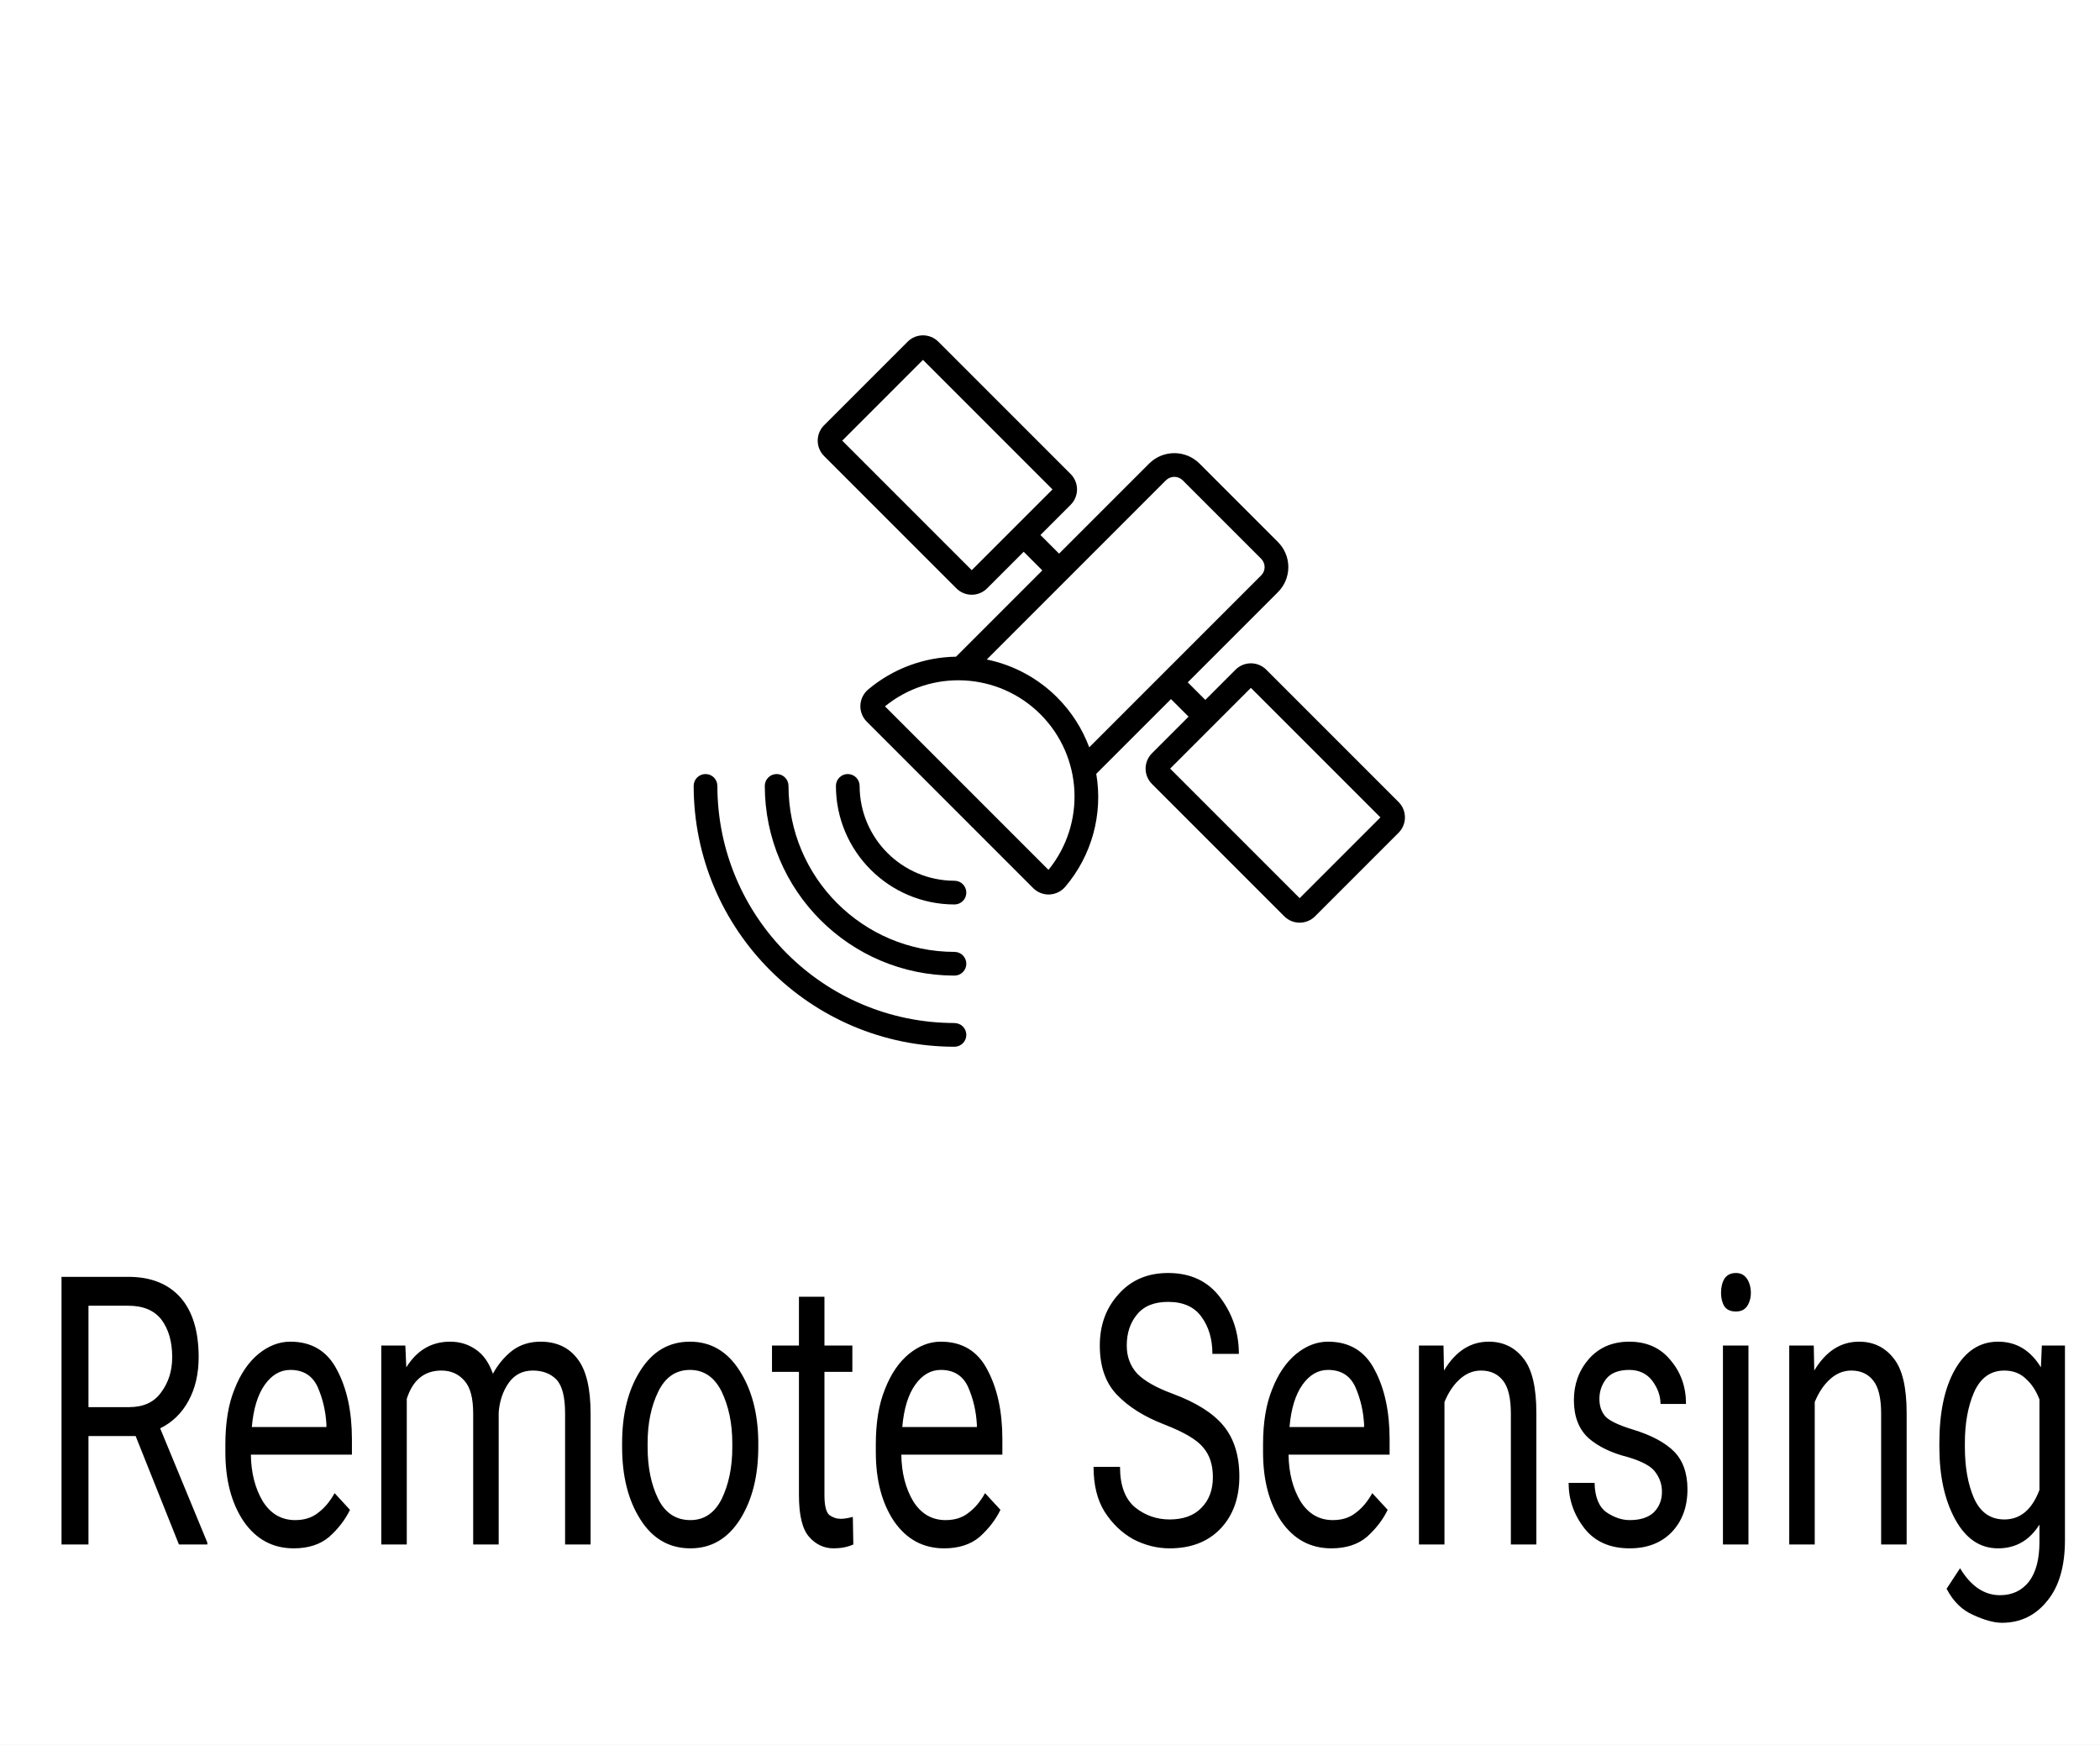
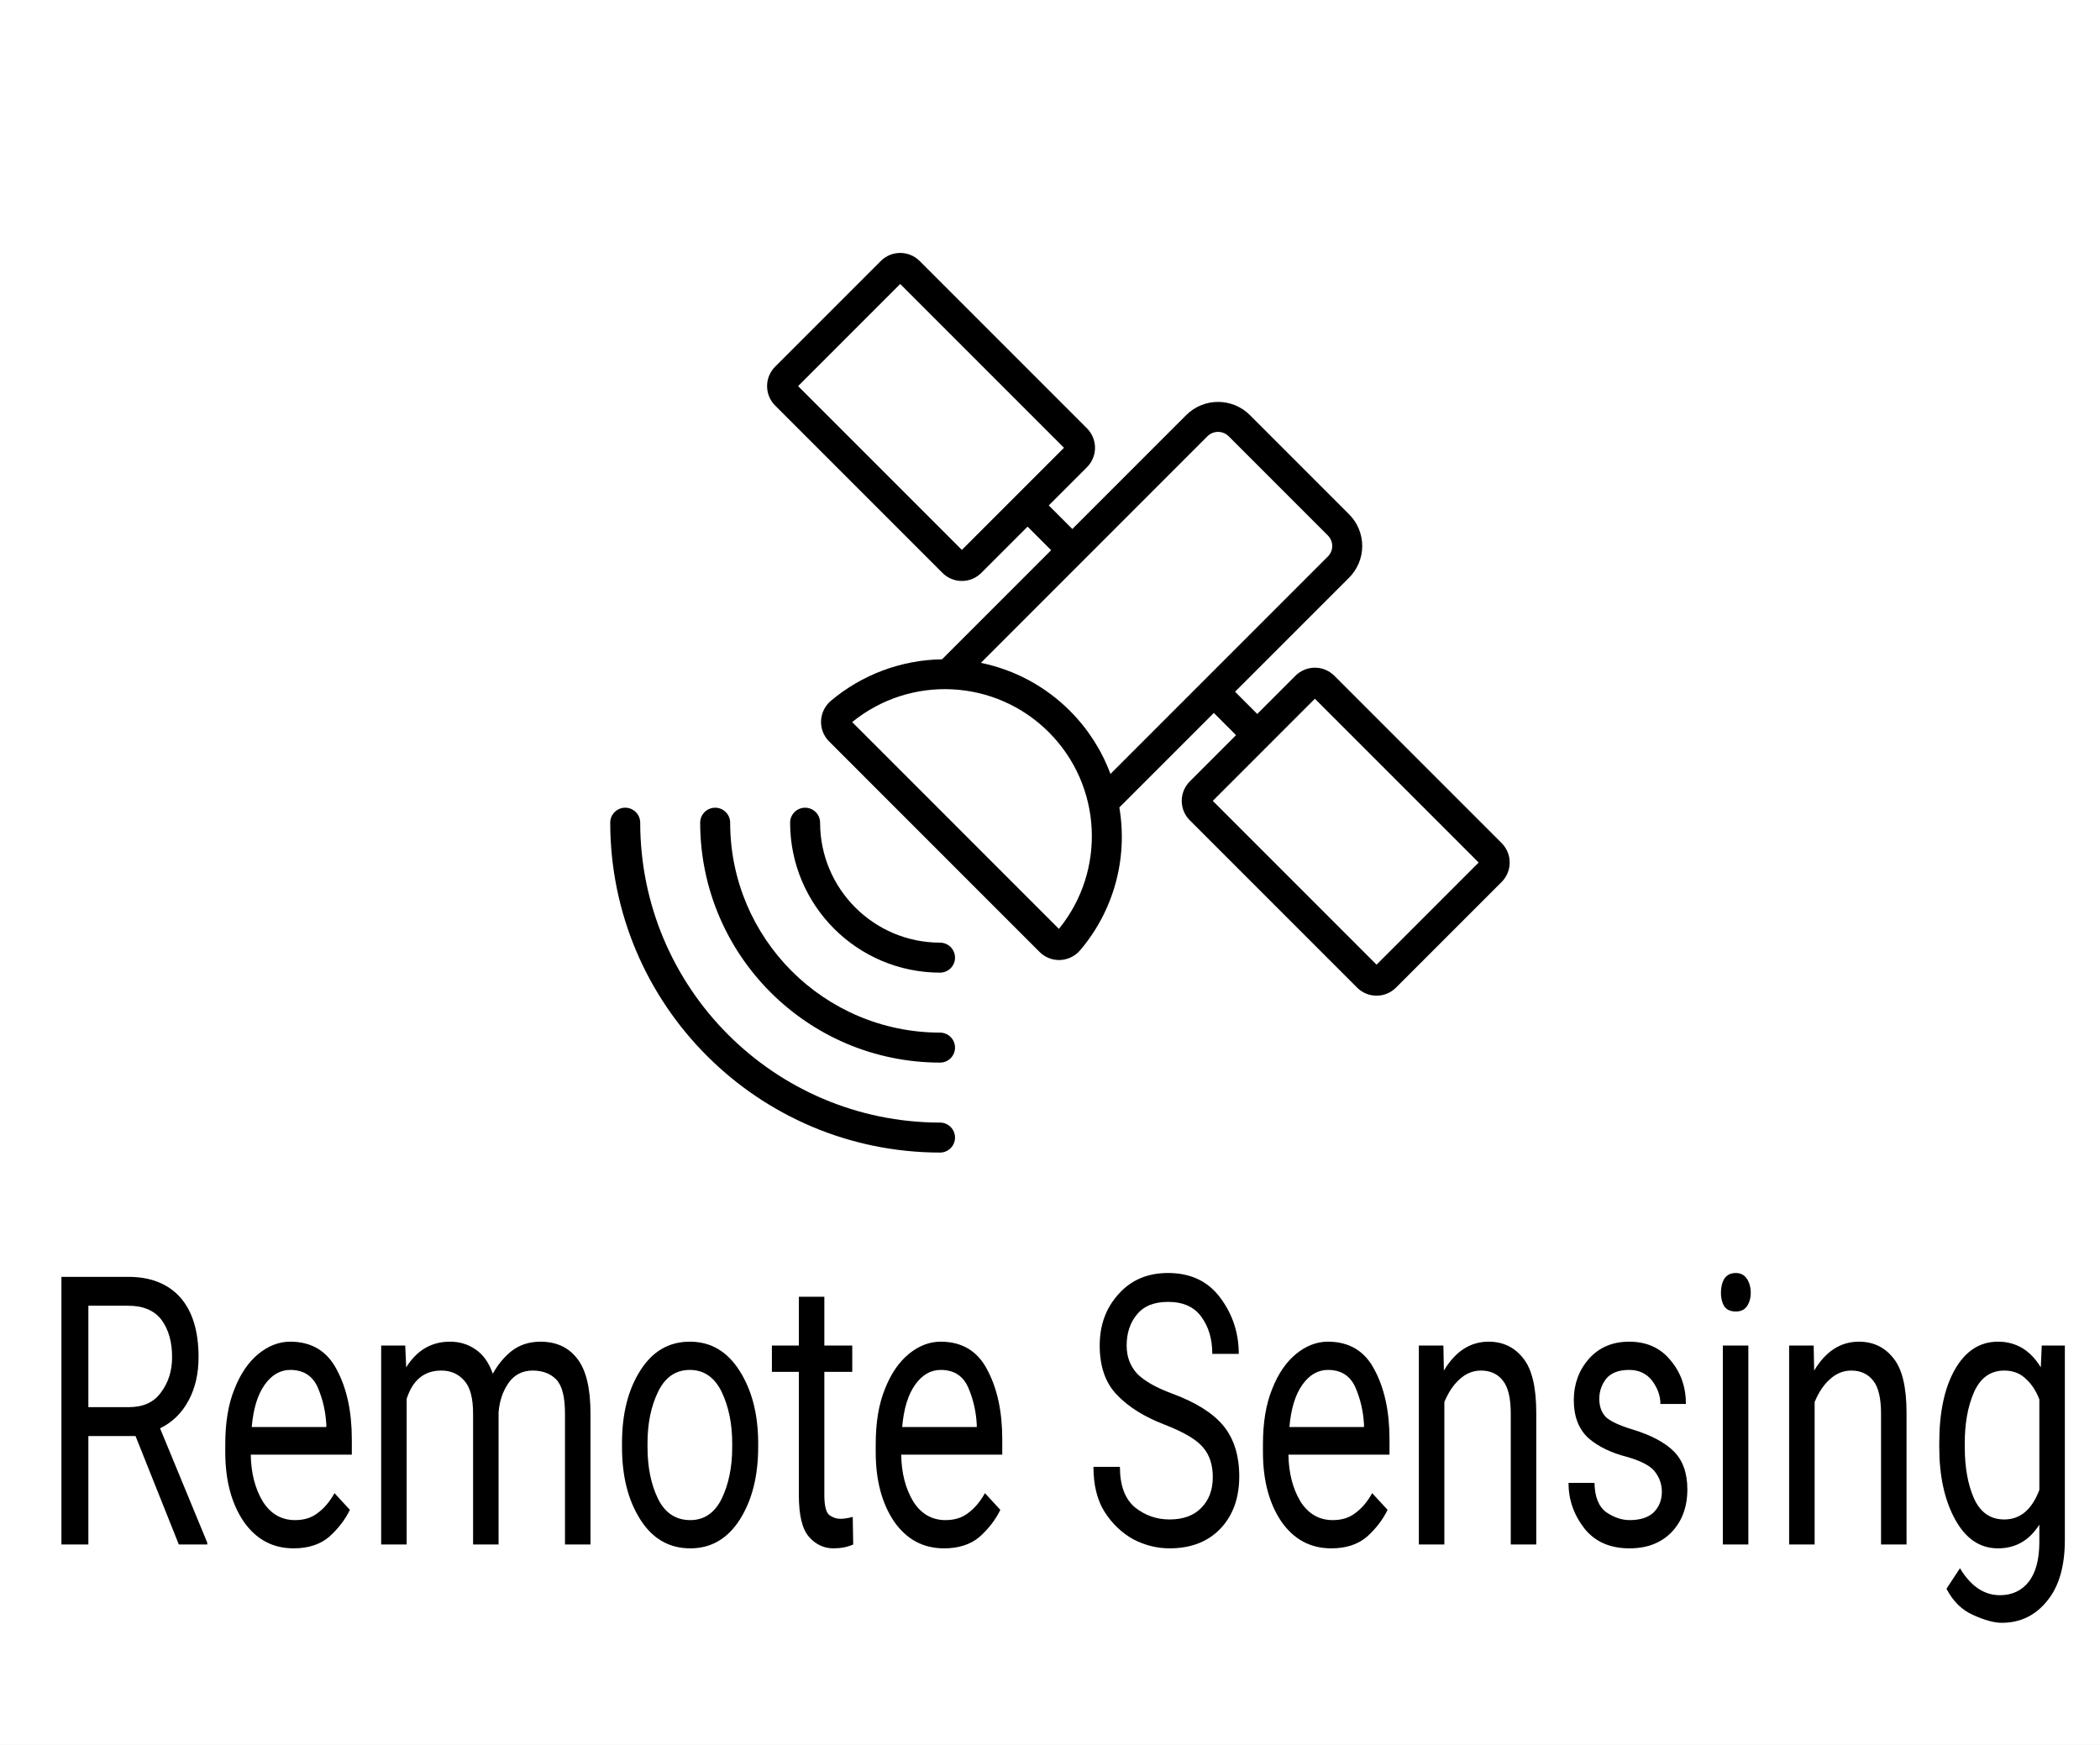
<svg xmlns="http://www.w3.org/2000/svg" width="59.049mm" height="49.049mm" viewBox="0 0 59.049 49.049" version="1.1" id="svg8447">
  <defs id="defs8441" />
-   <g id="layer1" transform="translate(296.3757,2.691133)">
-     <g id="g7811" transform="translate(-53.06789,-139.2086)">
-       <rect y="136.517" x="-243.308" height="49.049" width="59.049" id="rect2415-7-1-7" style="fill:#ffffff;fill-opacity:1;fill-rule:evenodd;stroke:none;stroke-width:0.951;stroke-miterlimit:4;stroke-dasharray:none;stroke-opacity:1" />
-       <text transform="scale(0.8659434,1.15481)" id="text847-2-3" y="155.817" x="-279.728" style="font-style:normal;font-variant:normal;font-weight:normal;font-stretch:normal;font-size:9.165px;line-height:1.25;font-family:Roboto;-inkscape-font-specification:Roboto;letter-spacing:0px;word-spacing:0px;fill:#000000;fill-opacity:1;stroke:none;stroke-width:0.229" xml:space="preserve">
-         <tspan style="stroke-width:0.229" y="155.817" x="-279.728" id="tspan845-7-6">Remote Sensing</tspan>
+   <g id="layer1" transform="translate(119.5251,-97.42857)">
+     <g transform="translate(-613.4695,290.2982)" id="g1902">
+       <rect y="-192.87" x="493.944" height="49.049" width="59.049" id="rect2415-7-1-7-2" style="fill:#ffffff;fill-opacity:1;fill-rule:evenodd;stroke:none;stroke-width:0.951;stroke-miterlimit:4;stroke-dasharray:none;stroke-opacity:1" />
+       <text transform="scale(0.8659434,1.15481)" id="text847-2-3-8" y="-129.414" x="571.658" style="font-style:normal;font-variant:normal;font-weight:normal;font-stretch:normal;font-size:9.165px;line-height:1.25;font-family:Roboto;-inkscape-font-specification:Roboto;letter-spacing:0px;word-spacing:0px;fill:#000000;fill-opacity:1;stroke:none;stroke-width:0.229" xml:space="preserve">
+         <tspan style="stroke-width:0.229" y="-129.414" x="571.658" id="tspan845-7-6-4">Remote Sensing</tspan>
      </text>
-       <g style="fill:#000000" id="g6394" transform="matrix(0.03906302,0,0,0.03906257,-223.803,145.945)">
-         <path style="fill:#000000" d="m 412.16,240.617 c -2.93,-2.93 -6.902,-4.574 -11.047,-4.574 -4.141,0 -8.117,1.645 -11.047,4.574 l -21.758,21.762 -12.645,-12.648 64.801,-64.797 c 4.852,-4.781 7.586,-11.309 7.594,-18.121 C 428.066,160 425.344,153.469 420.5,148.676 L 364.094,92.262 c -10.012,-9.973 -26.207,-9.969 -36.215,0.008 L 263.039,157.105 249.625,143.691 271.387,121.934 c 6.09,-6.105 6.09,-15.988 0,-22.094 L 176.117,4.574 c -6.102,-6.098 -15.992,-6.098 -22.094,0 L 93.859,64.742 c -6.094,6.105 -6.094,15.992 0,22.102 l 95.258,95.258 c 2.922,2.945 6.902,4.598 11.051,4.582 h 0.016 c 4.141,0.008 8.113,-1.645 11.035,-4.582 l 26.34,-26.34 13.414,13.414 -62.098,62.098 c -23.18,0.352 -45.531,8.691 -63.273,23.617 -3.375,2.852 -5.402,6.988 -5.594,11.402 -0.18,4.359 1.469,8.598 4.551,11.688 l 119.875,119.887 c 2.934,2.914 6.898,4.555 11.031,4.559 0.219,0 0.445,-0.008 0.66,-0.019 4.414,-0.191 8.547,-2.219 11.398,-5.59 19.074,-22.453 27.23,-52.195 22.273,-81.238 l 53.797,-53.785 12.645,12.645 -26.332,26.336 c -2.938,2.926 -4.59,6.902 -4.594,11.051 0,4.148 1.648,8.125 4.586,11.055 l 95.258,95.262 c 6.109,6.09 15.996,6.09 22.102,0 l 60.168,-60.168 c 6.09,-6.105 6.09,-15.988 0,-22.09 z m -211.992,-71.602 -93.227,-93.223 58.125,-58.129 93.227,93.227 z m 55.234,215.684 -117.684,-117.691 c 33.27,-27.055 81.613,-24.57 111.934,5.754 30.324,30.324 32.809,78.668 5.75,111.938 z m 6.344,-124.023 c -13.859,-13.918 -31.516,-23.441 -50.758,-27.379 l 57.883,-57.883 c 0.074,-0.07 0.176,-0.09 0.25,-0.164 0.07,-0.074 0.094,-0.172 0.164,-0.246 l 70.66,-70.664 c 3.34,-3.324 8.738,-3.328 12.082,-0.008 l 56.406,56.406 c 1.637,1.609 2.559,3.805 2.559,6.102 -0.012,2.258 -0.934,4.414 -2.559,5.98 l -123.688,123.684 c -5.012,-13.453 -12.859,-25.672 -23.004,-35.828 z m 174.465,144.383 -93.227,-93.227 58.125,-58.125 93.227,93.227 z m 0,0" id="path5831" />
-         <path style="fill:#000000" d="M 187.734,494.934 C 93.52,494.828 17.172,418.48 17.066,324.266 c 0,-4.711 -3.82,-8.531 -8.531,-8.531 C 3.82,315.734 0,319.555 0,324.266 0.117,427.902 84.098,511.883 187.734,512 c 4.711,0 8.531,-3.82 8.531,-8.535 0,-4.711 -3.82,-8.531 -8.531,-8.531 z m 0,0" id="path5833" />
-         <path style="fill:#000000" d="M 187.734,443.734 C 121.785,443.66 68.34,390.215 68.266,324.266 c 0,-4.711 -3.82,-8.531 -8.531,-8.531 -4.715,0 -8.535,3.82 -8.535,8.531 0.086,75.371 61.164,136.449 136.535,136.535 4.711,0 8.531,-3.82 8.531,-8.535 0,-4.711 -3.82,-8.531 -8.531,-8.531 z m 0,0" id="path5835" />
-         <path style="fill:#000000" d="m 187.734,392.535 c -37.688,-0.047 -68.223,-30.582 -68.27,-68.27 0,-4.711 -3.82,-8.531 -8.531,-8.531 -4.715,0 -8.535,3.82 -8.535,8.531 0.055,47.105 38.23,85.281 85.336,85.336 4.711,0 8.531,-3.82 8.531,-8.535 0,-4.711 -3.82,-8.531 -8.531,-8.531 z m 0,0" id="path5837" />
+       <g style="fill:#000000" id="g6394-7" transform="matrix(0.04939845,0,0,0.04939787,511.103,-185.7587)">
+         <path style="fill:#000000" d="m 412.16,240.617 c -2.93,-2.93 -6.902,-4.574 -11.047,-4.574 -4.141,0 -8.117,1.645 -11.047,4.574 l -21.758,21.762 -12.645,-12.648 64.801,-64.797 c 4.852,-4.781 7.586,-11.309 7.594,-18.121 C 428.066,160 425.344,153.469 420.5,148.676 L 364.094,92.262 c -10.012,-9.973 -26.207,-9.969 -36.215,0.008 L 263.039,157.105 249.625,143.691 271.387,121.934 c 6.09,-6.105 6.09,-15.988 0,-22.094 L 176.117,4.574 c -6.102,-6.098 -15.992,-6.098 -22.094,0 L 93.859,64.742 c -6.094,6.105 -6.094,15.992 0,22.102 l 95.258,95.258 c 2.922,2.945 6.902,4.598 11.051,4.582 h 0.016 c 4.141,0.008 8.113,-1.645 11.035,-4.582 l 26.34,-26.34 13.414,13.414 -62.098,62.098 c -23.18,0.352 -45.531,8.691 -63.273,23.617 -3.375,2.852 -5.402,6.988 -5.594,11.402 -0.18,4.359 1.469,8.598 4.551,11.688 l 119.875,119.887 c 2.934,2.914 6.898,4.555 11.031,4.559 0.219,0 0.445,-0.008 0.66,-0.019 4.414,-0.191 8.547,-2.219 11.398,-5.59 19.074,-22.453 27.23,-52.195 22.273,-81.238 l 53.797,-53.785 12.645,12.645 -26.332,26.336 c -2.938,2.926 -4.59,6.902 -4.594,11.051 0,4.148 1.648,8.125 4.586,11.055 l 95.258,95.262 c 6.109,6.09 15.996,6.09 22.102,0 l 60.168,-60.168 c 6.09,-6.105 6.09,-15.988 0,-22.09 z m -211.992,-71.602 -93.227,-93.223 58.125,-58.129 93.227,93.227 z m 55.234,215.684 -117.684,-117.691 c 33.27,-27.055 81.613,-24.57 111.934,5.754 30.324,30.324 32.809,78.668 5.75,111.938 z m 6.344,-124.023 c -13.859,-13.918 -31.516,-23.441 -50.758,-27.379 l 57.883,-57.883 c 0.074,-0.07 0.176,-0.09 0.25,-0.164 0.07,-0.074 0.094,-0.172 0.164,-0.246 l 70.66,-70.664 c 3.34,-3.324 8.738,-3.328 12.082,-0.008 l 56.406,56.406 c 1.637,1.609 2.559,3.805 2.559,6.102 -0.012,2.258 -0.934,4.414 -2.559,5.98 l -123.688,123.684 c -5.012,-13.453 -12.859,-25.672 -23.004,-35.828 z m 174.465,144.383 -93.227,-93.227 58.125,-58.125 93.227,93.227 z m 0,0" id="path5831-2" />
+         <path style="fill:#000000" d="M 187.734,494.934 C 93.52,494.828 17.172,418.48 17.066,324.266 c 0,-4.711 -3.82,-8.531 -8.531,-8.531 C 3.82,315.734 0,319.555 0,324.266 0.117,427.902 84.098,511.883 187.734,512 c 4.711,0 8.531,-3.82 8.531,-8.535 0,-4.711 -3.82,-8.531 -8.531,-8.531 z m 0,0" id="path5833-4" />
+         <path style="fill:#000000" d="M 187.734,443.734 C 121.785,443.66 68.34,390.215 68.266,324.266 c 0,-4.711 -3.82,-8.531 -8.531,-8.531 -4.715,0 -8.535,3.82 -8.535,8.531 0.086,75.371 61.164,136.449 136.535,136.535 4.711,0 8.531,-3.82 8.531,-8.535 0,-4.711 -3.82,-8.531 -8.531,-8.531 z m 0,0" id="path5835-0" />
+         <path style="fill:#000000" d="m 187.734,392.535 c -37.688,-0.047 -68.223,-30.582 -68.27,-68.27 0,-4.711 -3.82,-8.531 -8.531,-8.531 -4.715,0 -8.535,3.82 -8.535,8.531 0.055,47.105 38.23,85.281 85.336,85.336 4.711,0 8.531,-3.82 8.531,-8.535 0,-4.711 -3.82,-8.531 -8.531,-8.531 z m 0,0" id="path5837-6" />
      </g>
    </g>
  </g>
</svg>
